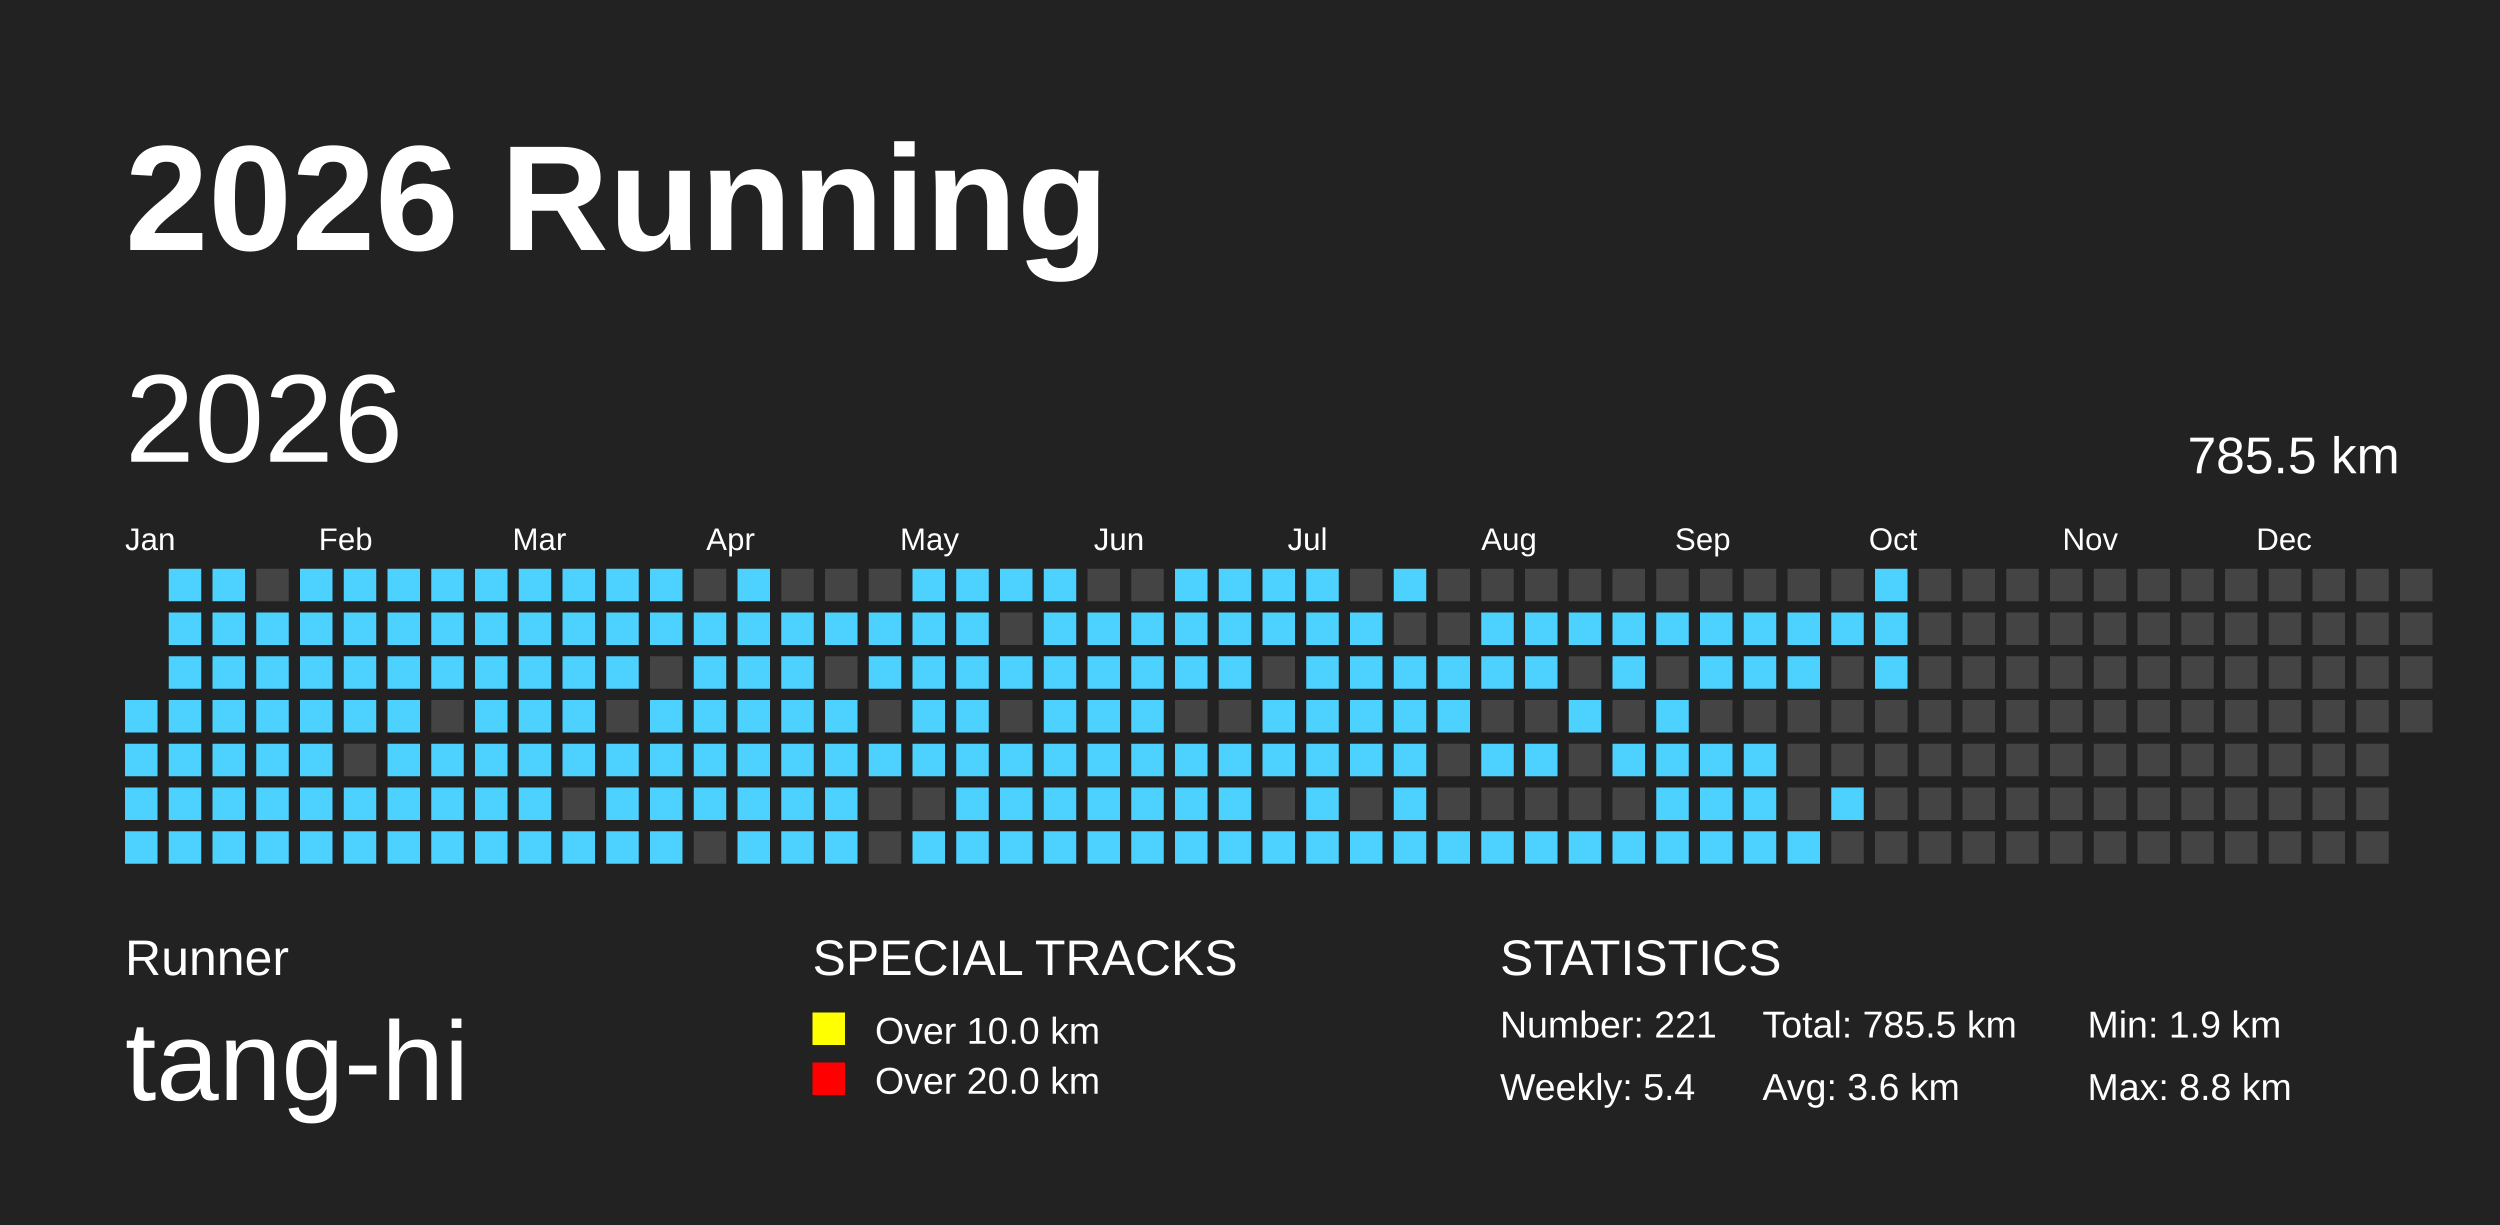
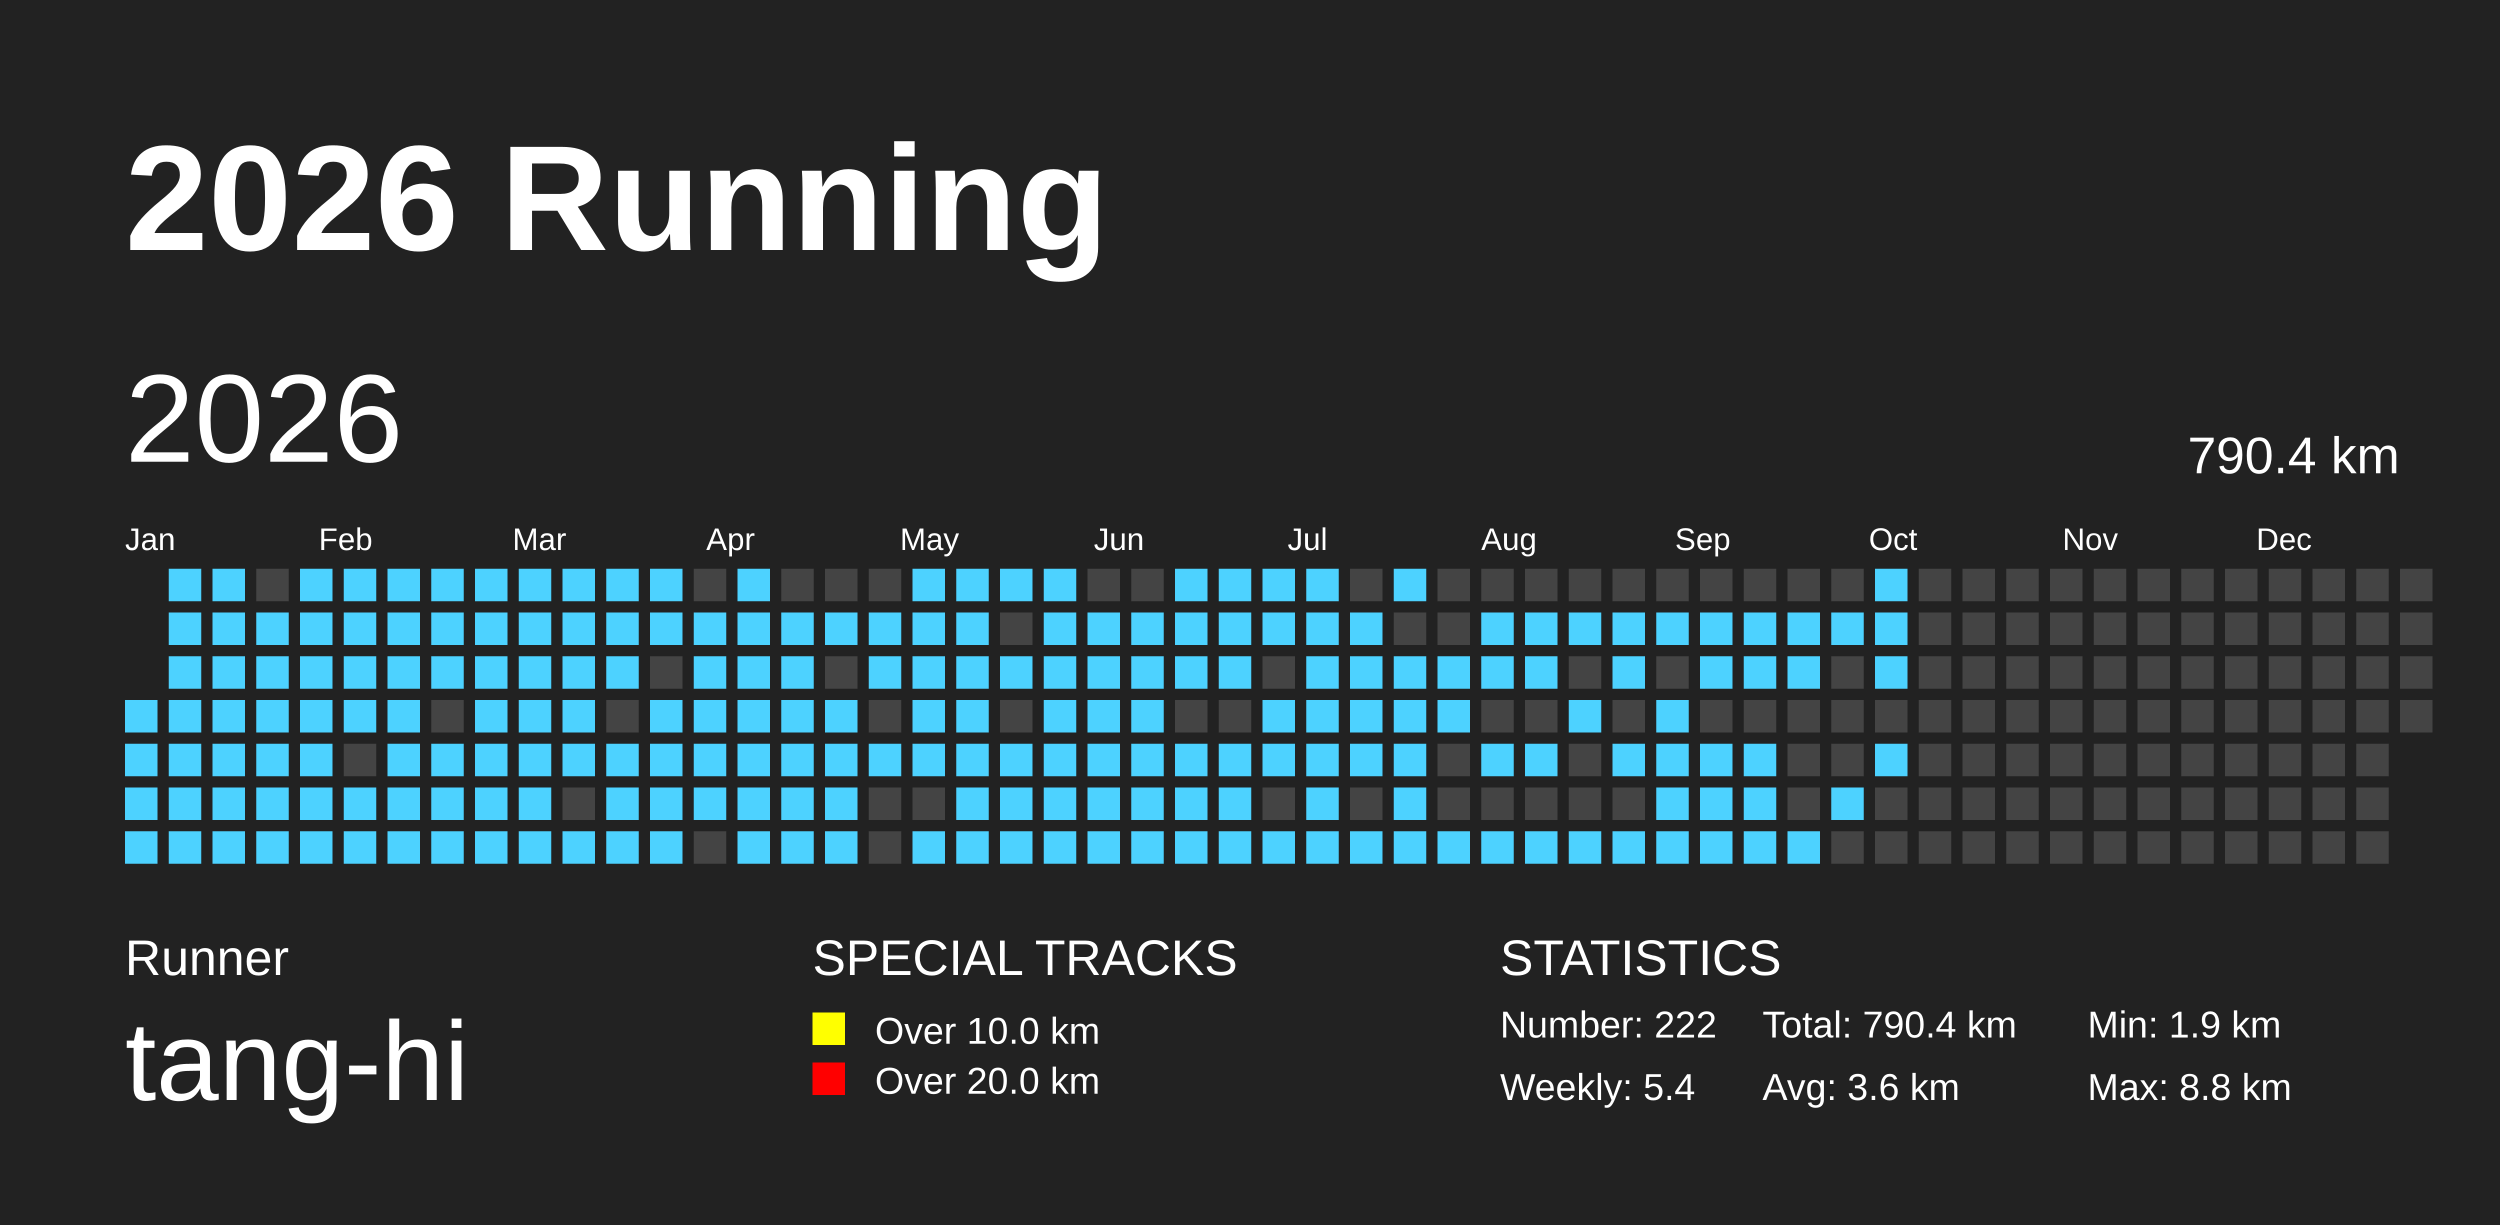
<svg xmlns="http://www.w3.org/2000/svg" baseProfile="full" height="98mm" version="1.1" viewBox="0,0,200,98" width="200mm">
  <defs />
  <rect fill="#222222" height="98" width="200" x="0" y="0" />
  <text fill="#FFFFFF" style="font-size:12px; font-family:Arial; font-weight:bold;" x="10" y="20">2026 Running</text>
  <text fill="#FFFFFF" style="font-size:4px; font-family:Arial" x="10" y="78">Runner</text>
  <text fill="#FFFFFF" style="font-size:9px; font-family:Arial" x="10" y="88">tang-hi</text>
  <text fill="#FFFFFF" style="font-size:4px; font-family:Arial" x="65" y="78">SPECIAL TRACKS</text>
  <rect fill="yellow" height="2.6" width="2.6" x="65" y="81" />
  <text fill="#FFFFFF" style="font-size:3px; font-family:Arial" x="70" y="83.5">Over 10.0 km</text>
  <rect fill="red" height="2.6" width="2.6" x="65" y="85" />
  <text fill="#FFFFFF" style="font-size:3px; font-family:Arial" x="70" y="87.5">Over 20.0 km</text>
  <text fill="#FFFFFF" style="font-size:4px; font-family:Arial" x="120" y="78">STATISTICS</text>
-   <text fill="#FFFFFF" style="font-size:3px; font-family:Arial" x="120" y="83">Number: 221</text>
+   <text fill="#FFFFFF" style="font-size:3px; font-family:Arial" x="120" y="83">Number: 222</text>
  <text fill="#FFFFFF" style="font-size:3px; font-family:Arial" x="120" y="88">Weekly: 5.4</text>
-   <text fill="#FFFFFF" style="font-size:3px; font-family:Arial" x="141" y="83">Total: 785.5 km</text>
+   <text fill="#FFFFFF" style="font-size:3px; font-family:Arial" x="141" y="83">Total: 790.4 km</text>
  <text fill="#FFFFFF" style="font-size:3px; font-family:Arial" x="141" y="88">Avg: 3.6 km</text>
  <text fill="#FFFFFF" style="font-size:3px; font-family:Arial" x="167" y="83">Min: 1.9 km</text>
  <text fill="#FFFFFF" style="font-size:3px; font-family:Arial" x="167" y="88">Max: 8.8 km</text>
  <text dominant-baseline="hanging" fill="#FFFFFF" style="font-size:10.0px; font-family:Arial;" x="10" y="30">2026</text>
-   <text dominant-baseline="hanging" fill="#FFFFFF" style="font-size:4.125px; font-family:Arial;" x="175" y="35">785.5 km</text>
+   <text dominant-baseline="hanging" fill="#FFFFFF" style="font-size:4.125px; font-family:Arial;" x="175" y="35">790.4 km</text>
  <text fill="#FFFFFF" style="font-size:2.5px; font-family:Arial" x="10.0" y="44">Jan</text>
  <text fill="#FFFFFF" style="font-size:2.5px; font-family:Arial" x="25.5" y="44">Feb</text>
  <text fill="#FFFFFF" style="font-size:2.5px; font-family:Arial" x="41.0" y="44">Mar</text>
  <text fill="#FFFFFF" style="font-size:2.5px; font-family:Arial" x="56.5" y="44">Apr</text>
  <text fill="#FFFFFF" style="font-size:2.5px; font-family:Arial" x="72.0" y="44">May</text>
  <text fill="#FFFFFF" style="font-size:2.5px; font-family:Arial" x="87.5" y="44">Jun</text>
  <text fill="#FFFFFF" style="font-size:2.5px; font-family:Arial" x="103.0" y="44">Jul</text>
  <text fill="#FFFFFF" style="font-size:2.5px; font-family:Arial" x="118.5" y="44">Aug</text>
  <text fill="#FFFFFF" style="font-size:2.5px; font-family:Arial" x="134.0" y="44">Sep</text>
  <text fill="#FFFFFF" style="font-size:2.5px; font-family:Arial" x="149.5" y="44">Oct</text>
  <text fill="#FFFFFF" style="font-size:2.5px; font-family:Arial" x="165.0" y="44">Nov</text>
  <text fill="#FFFFFF" style="font-size:2.5px; font-family:Arial" x="180.5" y="44">Dec</text>
  <rect fill="#4DD2FF" height="2.6" width="2.6" x="10.0" y="56.0" />
  <rect fill="#4DD2FF" height="2.6" width="2.6" x="10.0" y="59.5" />
  <rect fill="#4DD2FF" height="2.6" width="2.6" x="10.0" y="63.0" />
  <rect fill="#4DD2FF" height="2.6" width="2.6" x="10.0" y="66.5" />
  <rect fill="#4DD2FF" height="2.6" width="2.6" x="13.5" y="45.5" />
  <rect fill="#4DD2FF" height="2.6" width="2.6" x="13.5" y="49.0" />
  <rect fill="#4DD2FF" height="2.6" width="2.6" x="13.5" y="52.5" />
  <rect fill="#4DD2FF" height="2.6" width="2.6" x="13.5" y="56.0" />
  <rect fill="#4DD2FF" height="2.6" width="2.6" x="13.5" y="59.5" />
  <rect fill="#4DD2FF" height="2.6" width="2.6" x="13.5" y="63.0" />
  <rect fill="#4DD2FF" height="2.6" width="2.6" x="13.5" y="66.5" />
  <rect fill="#4DD2FF" height="2.6" width="2.6" x="17.0" y="45.5" />
  <rect fill="#4DD2FF" height="2.6" width="2.6" x="17.0" y="49.0" />
  <rect fill="#4DD2FF" height="2.6" width="2.6" x="17.0" y="52.5" />
  <rect fill="#4DD2FF" height="2.6" width="2.6" x="17.0" y="56.0" />
  <rect fill="#4DD2FF" height="2.6" width="2.6" x="17.0" y="59.5" />
  <rect fill="#4DD2FF" height="2.6" width="2.6" x="17.0" y="63.0" />
  <rect fill="#4DD2FF" height="2.6" width="2.6" x="17.0" y="66.5" />
  <rect fill="#444444" height="2.6" width="2.6" x="20.5" y="45.5" />
  <rect fill="#4DD2FF" height="2.6" width="2.6" x="20.5" y="49.0" />
  <rect fill="#4DD2FF" height="2.6" width="2.6" x="20.5" y="52.5" />
  <rect fill="#4DD2FF" height="2.6" width="2.6" x="20.5" y="56.0" />
  <rect fill="#4DD2FF" height="2.6" width="2.6" x="20.5" y="59.5" />
  <rect fill="#4DD2FF" height="2.6" width="2.6" x="20.5" y="63.0" />
  <rect fill="#4DD2FF" height="2.6" width="2.6" x="20.5" y="66.5" />
  <rect fill="#4DD2FF" height="2.6" width="2.6" x="24.0" y="45.5" />
  <rect fill="#4DD2FF" height="2.6" width="2.6" x="24.0" y="49.0" />
  <rect fill="#4DD2FF" height="2.6" width="2.6" x="24.0" y="52.5" />
  <rect fill="#4DD2FF" height="2.6" width="2.6" x="24.0" y="56.0" />
  <rect fill="#4DD2FF" height="2.6" width="2.6" x="24.0" y="59.5" />
  <rect fill="#4DD2FF" height="2.6" width="2.6" x="24.0" y="63.0" />
  <rect fill="#4DD2FF" height="2.6" width="2.6" x="24.0" y="66.5" />
  <rect fill="#4DD2FF" height="2.6" width="2.6" x="27.5" y="45.5" />
  <rect fill="#4DD2FF" height="2.6" width="2.6" x="27.5" y="49.0" />
  <rect fill="#4DD2FF" height="2.6" width="2.6" x="27.5" y="52.5" />
  <rect fill="#4DD2FF" height="2.6" width="2.6" x="27.5" y="56.0" />
  <rect fill="#444444" height="2.6" width="2.6" x="27.5" y="59.5" />
  <rect fill="#4DD2FF" height="2.6" width="2.6" x="27.5" y="63.0" />
  <rect fill="#4DD2FF" height="2.6" width="2.6" x="27.5" y="66.5" />
  <rect fill="#4DD2FF" height="2.6" width="2.6" x="31.0" y="45.5" />
  <rect fill="#4DD2FF" height="2.6" width="2.6" x="31.0" y="49.0" />
  <rect fill="#4DD2FF" height="2.6" width="2.6" x="31.0" y="52.5" />
  <rect fill="#4DD2FF" height="2.6" width="2.6" x="31.0" y="56.0" />
  <rect fill="#4DD2FF" height="2.6" width="2.6" x="31.0" y="59.5" />
  <rect fill="#4DD2FF" height="2.6" width="2.6" x="31.0" y="63.0" />
  <rect fill="#4DD2FF" height="2.6" width="2.6" x="31.0" y="66.5" />
  <rect fill="#4DD2FF" height="2.6" width="2.6" x="34.5" y="45.5" />
  <rect fill="#4DD2FF" height="2.6" width="2.6" x="34.5" y="49.0" />
  <rect fill="#4DD2FF" height="2.6" width="2.6" x="34.5" y="52.5" />
  <rect fill="#444444" height="2.6" width="2.6" x="34.5" y="56.0" />
  <rect fill="#4DD2FF" height="2.6" width="2.6" x="34.5" y="59.5" />
  <rect fill="#4DD2FF" height="2.6" width="2.6" x="34.5" y="63.0" />
  <rect fill="#4DD2FF" height="2.6" width="2.6" x="34.5" y="66.5" />
  <rect fill="#4DD2FF" height="2.6" width="2.6" x="38.0" y="45.5" />
  <rect fill="#4DD2FF" height="2.6" width="2.6" x="38.0" y="49.0" />
  <rect fill="#4DD2FF" height="2.6" width="2.6" x="38.0" y="52.5" />
  <rect fill="#4DD2FF" height="2.6" width="2.6" x="38.0" y="56.0" />
  <rect fill="#4DD2FF" height="2.6" width="2.6" x="38.0" y="59.5" />
  <rect fill="#4DD2FF" height="2.6" width="2.6" x="38.0" y="63.0" />
  <rect fill="#4DD2FF" height="2.6" width="2.6" x="38.0" y="66.5" />
  <rect fill="#4DD2FF" height="2.6" width="2.6" x="41.5" y="45.5" />
  <rect fill="#4DD2FF" height="2.6" width="2.6" x="41.5" y="49.0" />
  <rect fill="#4DD2FF" height="2.6" width="2.6" x="41.5" y="52.5" />
  <rect fill="#4DD2FF" height="2.6" width="2.6" x="41.5" y="56.0" />
  <rect fill="#4DD2FF" height="2.6" width="2.6" x="41.5" y="59.5" />
  <rect fill="#4DD2FF" height="2.6" width="2.6" x="41.5" y="63.0" />
  <rect fill="#4DD2FF" height="2.6" width="2.6" x="41.5" y="66.5" />
  <rect fill="#4DD2FF" height="2.6" width="2.6" x="45.0" y="45.5" />
  <rect fill="#4DD2FF" height="2.6" width="2.6" x="45.0" y="49.0" />
  <rect fill="#4DD2FF" height="2.6" width="2.6" x="45.0" y="52.5" />
  <rect fill="#4DD2FF" height="2.6" width="2.6" x="45.0" y="56.0" />
  <rect fill="#4DD2FF" height="2.6" width="2.6" x="45.0" y="59.5" />
  <rect fill="#444444" height="2.6" width="2.6" x="45.0" y="63.0" />
  <rect fill="#4DD2FF" height="2.6" width="2.6" x="45.0" y="66.5" />
  <rect fill="#4DD2FF" height="2.6" width="2.6" x="48.5" y="45.5" />
  <rect fill="#4DD2FF" height="2.6" width="2.6" x="48.5" y="49.0" />
  <rect fill="#4DD2FF" height="2.6" width="2.6" x="48.5" y="52.5" />
  <rect fill="#444444" height="2.6" width="2.6" x="48.5" y="56.0" />
  <rect fill="#4DD2FF" height="2.6" width="2.6" x="48.5" y="59.5" />
  <rect fill="#4DD2FF" height="2.6" width="2.6" x="48.5" y="63.0" />
  <rect fill="#4DD2FF" height="2.6" width="2.6" x="48.5" y="66.5" />
  <rect fill="#4DD2FF" height="2.6" width="2.6" x="52.0" y="45.5" />
  <rect fill="#4DD2FF" height="2.6" width="2.6" x="52.0" y="49.0" />
  <rect fill="#444444" height="2.6" width="2.6" x="52.0" y="52.5" />
  <rect fill="#4DD2FF" height="2.6" width="2.6" x="52.0" y="56.0" />
  <rect fill="#4DD2FF" height="2.6" width="2.6" x="52.0" y="59.5" />
  <rect fill="#4DD2FF" height="2.6" width="2.6" x="52.0" y="63.0" />
  <rect fill="#4DD2FF" height="2.6" width="2.6" x="52.0" y="66.5" />
  <rect fill="#444444" height="2.6" width="2.6" x="55.5" y="45.5" />
  <rect fill="#4DD2FF" height="2.6" width="2.6" x="55.5" y="49.0" />
  <rect fill="#4DD2FF" height="2.6" width="2.6" x="55.5" y="52.5" />
  <rect fill="#4DD2FF" height="2.6" width="2.6" x="55.5" y="56.0" />
  <rect fill="#4DD2FF" height="2.6" width="2.6" x="55.5" y="59.5" />
  <rect fill="#4DD2FF" height="2.6" width="2.6" x="55.5" y="63.0" />
  <rect fill="#444444" height="2.6" width="2.6" x="55.5" y="66.5" />
  <rect fill="#4DD2FF" height="2.6" width="2.6" x="59.0" y="45.5" />
  <rect fill="#4DD2FF" height="2.6" width="2.6" x="59.0" y="49.0" />
  <rect fill="#4DD2FF" height="2.6" width="2.6" x="59.0" y="52.5" />
  <rect fill="#4DD2FF" height="2.6" width="2.6" x="59.0" y="56.0" />
  <rect fill="#4DD2FF" height="2.6" width="2.6" x="59.0" y="59.5" />
  <rect fill="#4DD2FF" height="2.6" width="2.6" x="59.0" y="63.0" />
  <rect fill="#4DD2FF" height="2.6" width="2.6" x="59.0" y="66.5" />
  <rect fill="#444444" height="2.6" width="2.6" x="62.5" y="45.5" />
  <rect fill="#4DD2FF" height="2.6" width="2.6" x="62.5" y="49.0" />
  <rect fill="#4DD2FF" height="2.6" width="2.6" x="62.5" y="52.5" />
  <rect fill="#4DD2FF" height="2.6" width="2.6" x="62.5" y="56.0" />
  <rect fill="#4DD2FF" height="2.6" width="2.6" x="62.5" y="59.5" />
  <rect fill="#4DD2FF" height="2.6" width="2.6" x="62.5" y="63.0" />
  <rect fill="#4DD2FF" height="2.6" width="2.6" x="62.5" y="66.5" />
  <rect fill="#444444" height="2.6" width="2.6" x="66.0" y="45.5" />
  <rect fill="#4DD2FF" height="2.6" width="2.6" x="66.0" y="49.0" />
  <rect fill="#444444" height="2.6" width="2.6" x="66.0" y="52.5" />
  <rect fill="#4DD2FF" height="2.6" width="2.6" x="66.0" y="56.0" />
  <rect fill="#4DD2FF" height="2.6" width="2.6" x="66.0" y="59.5" />
  <rect fill="#4DD2FF" height="2.6" width="2.6" x="66.0" y="63.0" />
  <rect fill="#4DD2FF" height="2.6" width="2.6" x="66.0" y="66.5" />
  <rect fill="#444444" height="2.6" width="2.6" x="69.5" y="45.5" />
  <rect fill="#4DD2FF" height="2.6" width="2.6" x="69.5" y="49.0" />
  <rect fill="#4DD2FF" height="2.6" width="2.6" x="69.5" y="52.5" />
  <rect fill="#444444" height="2.6" width="2.6" x="69.5" y="56.0" />
  <rect fill="#4DD2FF" height="2.6" width="2.6" x="69.5" y="59.5" />
  <rect fill="#444444" height="2.6" width="2.6" x="69.5" y="63.0" />
  <rect fill="#444444" height="2.6" width="2.6" x="69.5" y="66.5" />
  <rect fill="#4DD2FF" height="2.6" width="2.6" x="73.0" y="45.5" />
  <rect fill="#4DD2FF" height="2.6" width="2.6" x="73.0" y="49.0" />
  <rect fill="#4DD2FF" height="2.6" width="2.6" x="73.0" y="52.5" />
  <rect fill="#4DD2FF" height="2.6" width="2.6" x="73.0" y="56.0" />
  <rect fill="#4DD2FF" height="2.6" width="2.6" x="73.0" y="59.5" />
  <rect fill="#444444" height="2.6" width="2.6" x="73.0" y="63.0" />
  <rect fill="#4DD2FF" height="2.6" width="2.6" x="73.0" y="66.5" />
  <rect fill="#4DD2FF" height="2.6" width="2.6" x="76.5" y="45.5" />
  <rect fill="#4DD2FF" height="2.6" width="2.6" x="76.5" y="49.0" />
  <rect fill="#4DD2FF" height="2.6" width="2.6" x="76.5" y="52.5" />
  <rect fill="#4DD2FF" height="2.6" width="2.6" x="76.5" y="56.0" />
  <rect fill="#4DD2FF" height="2.6" width="2.6" x="76.5" y="59.5" />
  <rect fill="#4DD2FF" height="2.6" width="2.6" x="76.5" y="63.0" />
  <rect fill="#4DD2FF" height="2.6" width="2.6" x="76.5" y="66.5" />
  <rect fill="#4DD2FF" height="2.6" width="2.6" x="80.0" y="45.5" />
  <rect fill="#444444" height="2.6" width="2.6" x="80.0" y="49.0" />
  <rect fill="#4DD2FF" height="2.6" width="2.6" x="80.0" y="52.5" />
  <rect fill="#444444" height="2.6" width="2.6" x="80.0" y="56.0" />
  <rect fill="#4DD2FF" height="2.6" width="2.6" x="80.0" y="59.5" />
  <rect fill="#4DD2FF" height="2.6" width="2.6" x="80.0" y="63.0" />
  <rect fill="#4DD2FF" height="2.6" width="2.6" x="80.0" y="66.5" />
  <rect fill="#4DD2FF" height="2.6" width="2.6" x="83.5" y="45.5" />
  <rect fill="#4DD2FF" height="2.6" width="2.6" x="83.5" y="49.0" />
  <rect fill="#4DD2FF" height="2.6" width="2.6" x="83.5" y="52.5" />
  <rect fill="#4DD2FF" height="2.6" width="2.6" x="83.5" y="56.0" />
  <rect fill="#4DD2FF" height="2.6" width="2.6" x="83.5" y="59.5" />
  <rect fill="#4DD2FF" height="2.6" width="2.6" x="83.5" y="63.0" />
  <rect fill="#4DD2FF" height="2.6" width="2.6" x="83.5" y="66.5" />
  <rect fill="#444444" height="2.6" width="2.6" x="87.0" y="45.5" />
  <rect fill="#4DD2FF" height="2.6" width="2.6" x="87.0" y="49.0" />
  <rect fill="#4DD2FF" height="2.6" width="2.6" x="87.0" y="52.5" />
  <rect fill="#4DD2FF" height="2.6" width="2.6" x="87.0" y="56.0" />
  <rect fill="#4DD2FF" height="2.6" width="2.6" x="87.0" y="59.5" />
  <rect fill="#4DD2FF" height="2.6" width="2.6" x="87.0" y="63.0" />
  <rect fill="#4DD2FF" height="2.6" width="2.6" x="87.0" y="66.5" />
  <rect fill="#444444" height="2.6" width="2.6" x="90.5" y="45.5" />
  <rect fill="#4DD2FF" height="2.6" width="2.6" x="90.5" y="49.0" />
  <rect fill="#4DD2FF" height="2.6" width="2.6" x="90.5" y="52.5" />
  <rect fill="#4DD2FF" height="2.6" width="2.6" x="90.5" y="56.0" />
  <rect fill="#4DD2FF" height="2.6" width="2.6" x="90.5" y="59.5" />
  <rect fill="#4DD2FF" height="2.6" width="2.6" x="90.5" y="63.0" />
  <rect fill="#4DD2FF" height="2.6" width="2.6" x="90.5" y="66.5" />
  <rect fill="#4DD2FF" height="2.6" width="2.6" x="94.0" y="45.5" />
  <rect fill="#4DD2FF" height="2.6" width="2.6" x="94.0" y="49.0" />
  <rect fill="#4DD2FF" height="2.6" width="2.6" x="94.0" y="52.5" />
  <rect fill="#444444" height="2.6" width="2.6" x="94.0" y="56.0" />
  <rect fill="#4DD2FF" height="2.6" width="2.6" x="94.0" y="59.5" />
  <rect fill="#4DD2FF" height="2.6" width="2.6" x="94.0" y="63.0" />
  <rect fill="#4DD2FF" height="2.6" width="2.6" x="94.0" y="66.5" />
  <rect fill="#4DD2FF" height="2.6" width="2.6" x="97.5" y="45.5" />
  <rect fill="#4DD2FF" height="2.6" width="2.6" x="97.5" y="49.0" />
  <rect fill="#4DD2FF" height="2.6" width="2.6" x="97.5" y="52.5" />
  <rect fill="#444444" height="2.6" width="2.6" x="97.5" y="56.0" />
  <rect fill="#4DD2FF" height="2.6" width="2.6" x="97.5" y="59.5" />
  <rect fill="#4DD2FF" height="2.6" width="2.6" x="97.5" y="63.0" />
  <rect fill="#4DD2FF" height="2.6" width="2.6" x="97.5" y="66.5" />
  <rect fill="#4DD2FF" height="2.6" width="2.6" x="101.0" y="45.5" />
  <rect fill="#4DD2FF" height="2.6" width="2.6" x="101.0" y="49.0" />
  <rect fill="#444444" height="2.6" width="2.6" x="101.0" y="52.5" />
  <rect fill="#4DD2FF" height="2.6" width="2.6" x="101.0" y="56.0" />
  <rect fill="#4DD2FF" height="2.6" width="2.6" x="101.0" y="59.5" />
  <rect fill="#444444" height="2.6" width="2.6" x="101.0" y="63.0" />
  <rect fill="#4DD2FF" height="2.6" width="2.6" x="101.0" y="66.5" />
  <rect fill="#4DD2FF" height="2.6" width="2.6" x="104.5" y="45.5" />
  <rect fill="#4DD2FF" height="2.6" width="2.6" x="104.5" y="49.0" />
  <rect fill="#4DD2FF" height="2.6" width="2.6" x="104.5" y="52.5" />
  <rect fill="#4DD2FF" height="2.6" width="2.6" x="104.5" y="56.0" />
  <rect fill="#4DD2FF" height="2.6" width="2.6" x="104.5" y="59.5" />
  <rect fill="#4DD2FF" height="2.6" width="2.6" x="104.5" y="63.0" />
  <rect fill="#4DD2FF" height="2.6" width="2.6" x="104.5" y="66.5" />
  <rect fill="#444444" height="2.6" width="2.6" x="108.0" y="45.5" />
  <rect fill="#4DD2FF" height="2.6" width="2.6" x="108.0" y="49.0" />
  <rect fill="#4DD2FF" height="2.6" width="2.6" x="108.0" y="52.5" />
  <rect fill="#4DD2FF" height="2.6" width="2.6" x="108.0" y="56.0" />
  <rect fill="#4DD2FF" height="2.6" width="2.6" x="108.0" y="59.5" />
  <rect fill="#444444" height="2.6" width="2.6" x="108.0" y="63.0" />
  <rect fill="#4DD2FF" height="2.6" width="2.6" x="108.0" y="66.5" />
  <rect fill="#4DD2FF" height="2.6" width="2.6" x="111.5" y="45.5" />
  <rect fill="#444444" height="2.6" width="2.6" x="111.5" y="49.0" />
  <rect fill="#4DD2FF" height="2.6" width="2.6" x="111.5" y="52.5" />
  <rect fill="#4DD2FF" height="2.6" width="2.6" x="111.5" y="56.0" />
  <rect fill="#4DD2FF" height="2.6" width="2.6" x="111.5" y="59.5" />
  <rect fill="#4DD2FF" height="2.6" width="2.6" x="111.5" y="63.0" />
  <rect fill="#4DD2FF" height="2.6" width="2.6" x="111.5" y="66.5" />
  <rect fill="#444444" height="2.6" width="2.6" x="115.0" y="45.5" />
  <rect fill="#444444" height="2.6" width="2.6" x="115.0" y="49.0" />
  <rect fill="#4DD2FF" height="2.6" width="2.6" x="115.0" y="52.5" />
  <rect fill="#4DD2FF" height="2.6" width="2.6" x="115.0" y="56.0" />
  <rect fill="#444444" height="2.6" width="2.6" x="115.0" y="59.5" />
  <rect fill="#444444" height="2.6" width="2.6" x="115.0" y="63.0" />
  <rect fill="#4DD2FF" height="2.6" width="2.6" x="115.0" y="66.5" />
  <rect fill="#444444" height="2.6" width="2.6" x="118.5" y="45.5" />
  <rect fill="#4DD2FF" height="2.6" width="2.6" x="118.5" y="49.0" />
  <rect fill="#4DD2FF" height="2.6" width="2.6" x="118.5" y="52.5" />
  <rect fill="#444444" height="2.6" width="2.6" x="118.5" y="56.0" />
  <rect fill="#4DD2FF" height="2.6" width="2.6" x="118.5" y="59.5" />
  <rect fill="#444444" height="2.6" width="2.6" x="118.5" y="63.0" />
  <rect fill="#4DD2FF" height="2.6" width="2.6" x="118.5" y="66.5" />
  <rect fill="#444444" height="2.6" width="2.6" x="122.0" y="45.5" />
  <rect fill="#4DD2FF" height="2.6" width="2.6" x="122.0" y="49.0" />
  <rect fill="#4DD2FF" height="2.6" width="2.6" x="122.0" y="52.5" />
  <rect fill="#444444" height="2.6" width="2.6" x="122.0" y="56.0" />
  <rect fill="#4DD2FF" height="2.6" width="2.6" x="122.0" y="59.5" />
  <rect fill="#444444" height="2.6" width="2.6" x="122.0" y="63.0" />
  <rect fill="#4DD2FF" height="2.6" width="2.6" x="122.0" y="66.5" />
  <rect fill="#444444" height="2.6" width="2.6" x="125.5" y="45.5" />
  <rect fill="#4DD2FF" height="2.6" width="2.6" x="125.5" y="49.0" />
  <rect fill="#444444" height="2.6" width="2.6" x="125.5" y="52.5" />
  <rect fill="#4DD2FF" height="2.6" width="2.6" x="125.5" y="56.0" />
  <rect fill="#444444" height="2.6" width="2.6" x="125.5" y="59.5" />
  <rect fill="#444444" height="2.6" width="2.6" x="125.5" y="63.0" />
  <rect fill="#4DD2FF" height="2.6" width="2.6" x="125.5" y="66.5" />
  <rect fill="#444444" height="2.6" width="2.6" x="129.0" y="45.5" />
  <rect fill="#4DD2FF" height="2.6" width="2.6" x="129.0" y="49.0" />
  <rect fill="#4DD2FF" height="2.6" width="2.6" x="129.0" y="52.5" />
  <rect fill="#444444" height="2.6" width="2.6" x="129.0" y="56.0" />
  <rect fill="#4DD2FF" height="2.6" width="2.6" x="129.0" y="59.5" />
  <rect fill="#444444" height="2.6" width="2.6" x="129.0" y="63.0" />
  <rect fill="#4DD2FF" height="2.6" width="2.6" x="129.0" y="66.5" />
  <rect fill="#444444" height="2.6" width="2.6" x="132.5" y="45.5" />
  <rect fill="#4DD2FF" height="2.6" width="2.6" x="132.5" y="49.0" />
  <rect fill="#444444" height="2.6" width="2.6" x="132.5" y="52.5" />
  <rect fill="#4DD2FF" height="2.6" width="2.6" x="132.5" y="56.0" />
  <rect fill="#4DD2FF" height="2.6" width="2.6" x="132.5" y="59.5" />
  <rect fill="#4DD2FF" height="2.6" width="2.6" x="132.5" y="63.0" />
  <rect fill="#4DD2FF" height="2.6" width="2.6" x="132.5" y="66.5" />
  <rect fill="#444444" height="2.6" width="2.6" x="136.0" y="45.5" />
  <rect fill="#4DD2FF" height="2.6" width="2.6" x="136.0" y="49.0" />
  <rect fill="#4DD2FF" height="2.6" width="2.6" x="136.0" y="52.5" />
  <rect fill="#444444" height="2.6" width="2.6" x="136.0" y="56.0" />
  <rect fill="#4DD2FF" height="2.6" width="2.6" x="136.0" y="59.5" />
  <rect fill="#4DD2FF" height="2.6" width="2.6" x="136.0" y="63.0" />
  <rect fill="#4DD2FF" height="2.6" width="2.6" x="136.0" y="66.5" />
  <rect fill="#444444" height="2.6" width="2.6" x="139.5" y="45.5" />
  <rect fill="#4DD2FF" height="2.6" width="2.6" x="139.5" y="49.0" />
  <rect fill="#4DD2FF" height="2.6" width="2.6" x="139.5" y="52.5" />
  <rect fill="#444444" height="2.6" width="2.6" x="139.5" y="56.0" />
  <rect fill="#4DD2FF" height="2.6" width="2.6" x="139.5" y="59.5" />
  <rect fill="#4DD2FF" height="2.6" width="2.6" x="139.5" y="63.0" />
  <rect fill="#4DD2FF" height="2.6" width="2.6" x="139.5" y="66.5" />
  <rect fill="#444444" height="2.6" width="2.6" x="143.0" y="45.5" />
  <rect fill="#4DD2FF" height="2.6" width="2.6" x="143.0" y="49.0" />
  <rect fill="#4DD2FF" height="2.6" width="2.6" x="143.0" y="52.5" />
  <rect fill="#444444" height="2.6" width="2.6" x="143.0" y="56.0" />
  <rect fill="#444444" height="2.6" width="2.6" x="143.0" y="59.5" />
  <rect fill="#444444" height="2.6" width="2.6" x="143.0" y="63.0" />
  <rect fill="#4DD2FF" height="2.6" width="2.6" x="143.0" y="66.5" />
  <rect fill="#444444" height="2.6" width="2.6" x="146.5" y="45.5" />
  <rect fill="#4DD2FF" height="2.6" width="2.6" x="146.5" y="49.0" />
  <rect fill="#444444" height="2.6" width="2.6" x="146.5" y="52.5" />
  <rect fill="#444444" height="2.6" width="2.6" x="146.5" y="56.0" />
  <rect fill="#444444" height="2.6" width="2.6" x="146.5" y="59.5" />
  <rect fill="#4DD2FF" height="2.6" width="2.6" x="146.5" y="63.0" />
  <rect fill="#444444" height="2.6" width="2.6" x="146.5" y="66.5" />
  <rect fill="#4DD2FF" height="2.6" width="2.6" x="150.0" y="45.5" />
  <rect fill="#4DD2FF" height="2.6" width="2.6" x="150.0" y="49.0" />
  <rect fill="#4DD2FF" height="2.6" width="2.6" x="150.0" y="52.5" />
  <rect fill="#444444" height="2.6" width="2.6" x="150.0" y="56.0" />
-   <rect fill="#444444" height="2.6" width="2.6" x="150.0" y="59.5" />
+   <rect fill="#4DD2FF" height="2.6" width="2.6" x="150.0" y="59.5" />
  <rect fill="#444444" height="2.6" width="2.6" x="150.0" y="63.0" />
  <rect fill="#444444" height="2.6" width="2.6" x="150.0" y="66.5" />
  <rect fill="#444444" height="2.6" width="2.6" x="153.5" y="45.5" />
  <rect fill="#444444" height="2.6" width="2.6" x="153.5" y="49.0" />
  <rect fill="#444444" height="2.6" width="2.6" x="153.5" y="52.5" />
  <rect fill="#444444" height="2.6" width="2.6" x="153.5" y="56.0" />
  <rect fill="#444444" height="2.6" width="2.6" x="153.5" y="59.5" />
  <rect fill="#444444" height="2.6" width="2.6" x="153.5" y="63.0" />
  <rect fill="#444444" height="2.6" width="2.6" x="153.5" y="66.5" />
  <rect fill="#444444" height="2.6" width="2.6" x="157.0" y="45.5" />
  <rect fill="#444444" height="2.6" width="2.6" x="157.0" y="49.0" />
  <rect fill="#444444" height="2.6" width="2.6" x="157.0" y="52.5" />
  <rect fill="#444444" height="2.6" width="2.6" x="157.0" y="56.0" />
  <rect fill="#444444" height="2.6" width="2.6" x="157.0" y="59.5" />
  <rect fill="#444444" height="2.6" width="2.6" x="157.0" y="63.0" />
  <rect fill="#444444" height="2.6" width="2.6" x="157.0" y="66.5" />
  <rect fill="#444444" height="2.6" width="2.6" x="160.5" y="45.5" />
  <rect fill="#444444" height="2.6" width="2.6" x="160.5" y="49.0" />
  <rect fill="#444444" height="2.6" width="2.6" x="160.5" y="52.5" />
  <rect fill="#444444" height="2.6" width="2.6" x="160.5" y="56.0" />
  <rect fill="#444444" height="2.6" width="2.6" x="160.5" y="59.5" />
  <rect fill="#444444" height="2.6" width="2.6" x="160.5" y="63.0" />
  <rect fill="#444444" height="2.6" width="2.6" x="160.5" y="66.5" />
  <rect fill="#444444" height="2.6" width="2.6" x="164.0" y="45.5" />
  <rect fill="#444444" height="2.6" width="2.6" x="164.0" y="49.0" />
  <rect fill="#444444" height="2.6" width="2.6" x="164.0" y="52.5" />
  <rect fill="#444444" height="2.6" width="2.6" x="164.0" y="56.0" />
  <rect fill="#444444" height="2.6" width="2.6" x="164.0" y="59.5" />
  <rect fill="#444444" height="2.6" width="2.6" x="164.0" y="63.0" />
  <rect fill="#444444" height="2.6" width="2.6" x="164.0" y="66.5" />
  <rect fill="#444444" height="2.6" width="2.6" x="167.5" y="45.5" />
  <rect fill="#444444" height="2.6" width="2.6" x="167.5" y="49.0" />
  <rect fill="#444444" height="2.6" width="2.6" x="167.5" y="52.5" />
  <rect fill="#444444" height="2.6" width="2.6" x="167.5" y="56.0" />
  <rect fill="#444444" height="2.6" width="2.6" x="167.5" y="59.5" />
  <rect fill="#444444" height="2.6" width="2.6" x="167.5" y="63.0" />
  <rect fill="#444444" height="2.6" width="2.6" x="167.5" y="66.5" />
  <rect fill="#444444" height="2.6" width="2.6" x="171.0" y="45.5" />
  <rect fill="#444444" height="2.6" width="2.6" x="171.0" y="49.0" />
  <rect fill="#444444" height="2.6" width="2.6" x="171.0" y="52.5" />
  <rect fill="#444444" height="2.6" width="2.6" x="171.0" y="56.0" />
  <rect fill="#444444" height="2.6" width="2.6" x="171.0" y="59.5" />
  <rect fill="#444444" height="2.6" width="2.6" x="171.0" y="63.0" />
  <rect fill="#444444" height="2.6" width="2.6" x="171.0" y="66.5" />
  <rect fill="#444444" height="2.6" width="2.6" x="174.5" y="45.5" />
  <rect fill="#444444" height="2.6" width="2.6" x="174.5" y="49.0" />
  <rect fill="#444444" height="2.6" width="2.6" x="174.5" y="52.5" />
  <rect fill="#444444" height="2.6" width="2.6" x="174.5" y="56.0" />
  <rect fill="#444444" height="2.6" width="2.6" x="174.5" y="59.5" />
  <rect fill="#444444" height="2.6" width="2.6" x="174.5" y="63.0" />
  <rect fill="#444444" height="2.6" width="2.6" x="174.5" y="66.5" />
  <rect fill="#444444" height="2.6" width="2.6" x="178.0" y="45.5" />
  <rect fill="#444444" height="2.6" width="2.6" x="178.0" y="49.0" />
  <rect fill="#444444" height="2.6" width="2.6" x="178.0" y="52.5" />
  <rect fill="#444444" height="2.6" width="2.6" x="178.0" y="56.0" />
  <rect fill="#444444" height="2.6" width="2.6" x="178.0" y="59.5" />
  <rect fill="#444444" height="2.6" width="2.6" x="178.0" y="63.0" />
  <rect fill="#444444" height="2.6" width="2.6" x="178.0" y="66.5" />
  <rect fill="#444444" height="2.6" width="2.6" x="181.5" y="45.5" />
  <rect fill="#444444" height="2.6" width="2.6" x="181.5" y="49.0" />
  <rect fill="#444444" height="2.6" width="2.6" x="181.5" y="52.5" />
  <rect fill="#444444" height="2.6" width="2.6" x="181.5" y="56.0" />
  <rect fill="#444444" height="2.6" width="2.6" x="181.5" y="59.5" />
  <rect fill="#444444" height="2.6" width="2.6" x="181.5" y="63.0" />
  <rect fill="#444444" height="2.6" width="2.6" x="181.5" y="66.5" />
  <rect fill="#444444" height="2.6" width="2.6" x="185.0" y="45.5" />
  <rect fill="#444444" height="2.6" width="2.6" x="185.0" y="49.0" />
  <rect fill="#444444" height="2.6" width="2.6" x="185.0" y="52.5" />
  <rect fill="#444444" height="2.6" width="2.6" x="185.0" y="56.0" />
  <rect fill="#444444" height="2.6" width="2.6" x="185.0" y="59.5" />
  <rect fill="#444444" height="2.6" width="2.6" x="185.0" y="63.0" />
  <rect fill="#444444" height="2.6" width="2.6" x="185.0" y="66.5" />
  <rect fill="#444444" height="2.6" width="2.6" x="188.5" y="45.5" />
  <rect fill="#444444" height="2.6" width="2.6" x="188.5" y="49.0" />
  <rect fill="#444444" height="2.6" width="2.6" x="188.5" y="52.5" />
  <rect fill="#444444" height="2.6" width="2.6" x="188.5" y="56.0" />
  <rect fill="#444444" height="2.6" width="2.6" x="188.5" y="59.5" />
  <rect fill="#444444" height="2.6" width="2.6" x="188.5" y="63.0" />
  <rect fill="#444444" height="2.6" width="2.6" x="188.5" y="66.5" />
  <rect fill="#444444" height="2.6" width="2.6" x="192.0" y="45.5" />
  <rect fill="#444444" height="2.6" width="2.6" x="192.0" y="49.0" />
  <rect fill="#444444" height="2.6" width="2.6" x="192.0" y="52.5" />
  <rect fill="#444444" height="2.6" width="2.6" x="192.0" y="56.0" />
</svg>
